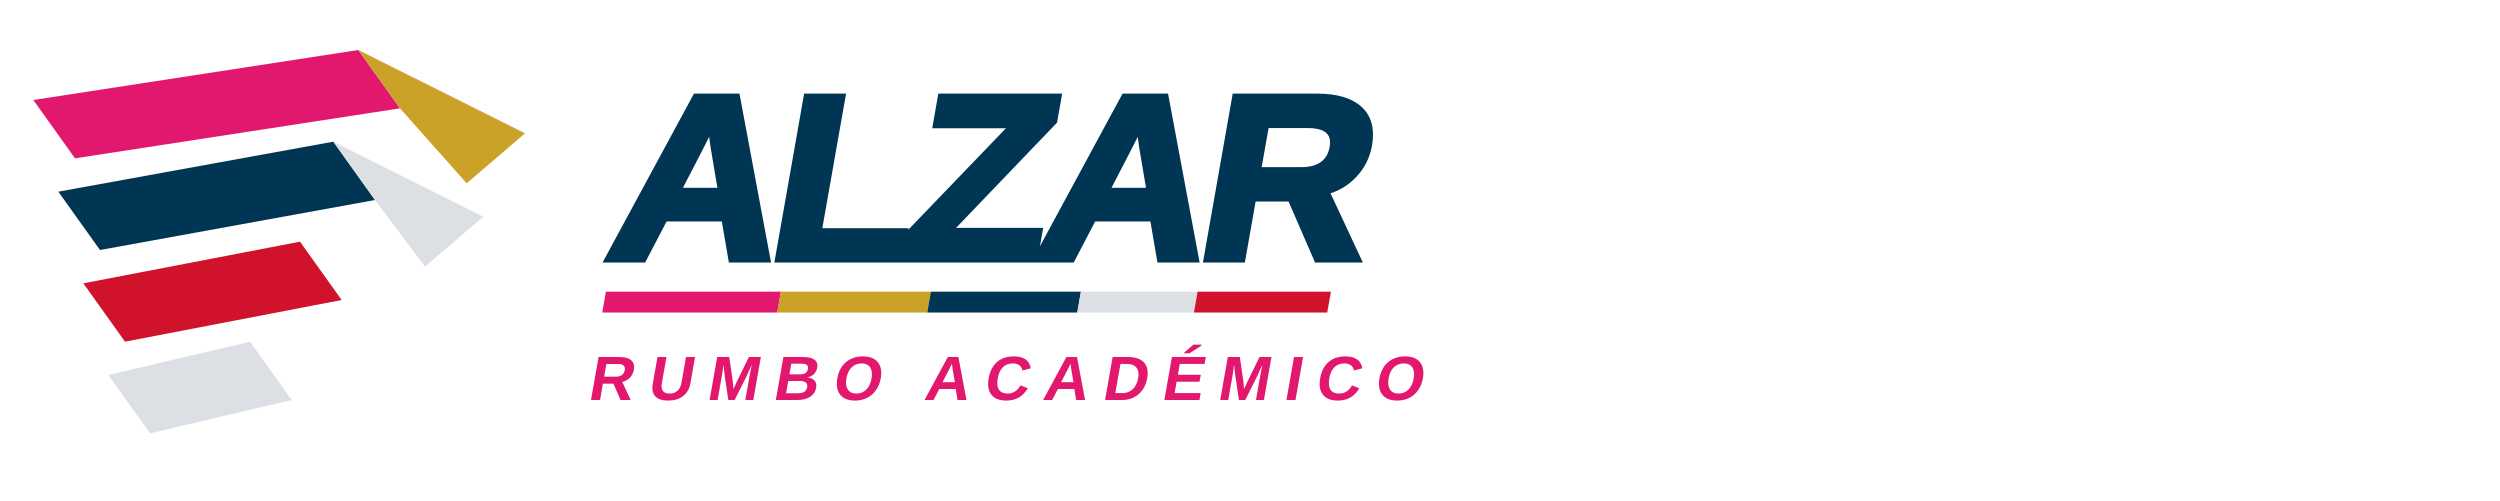
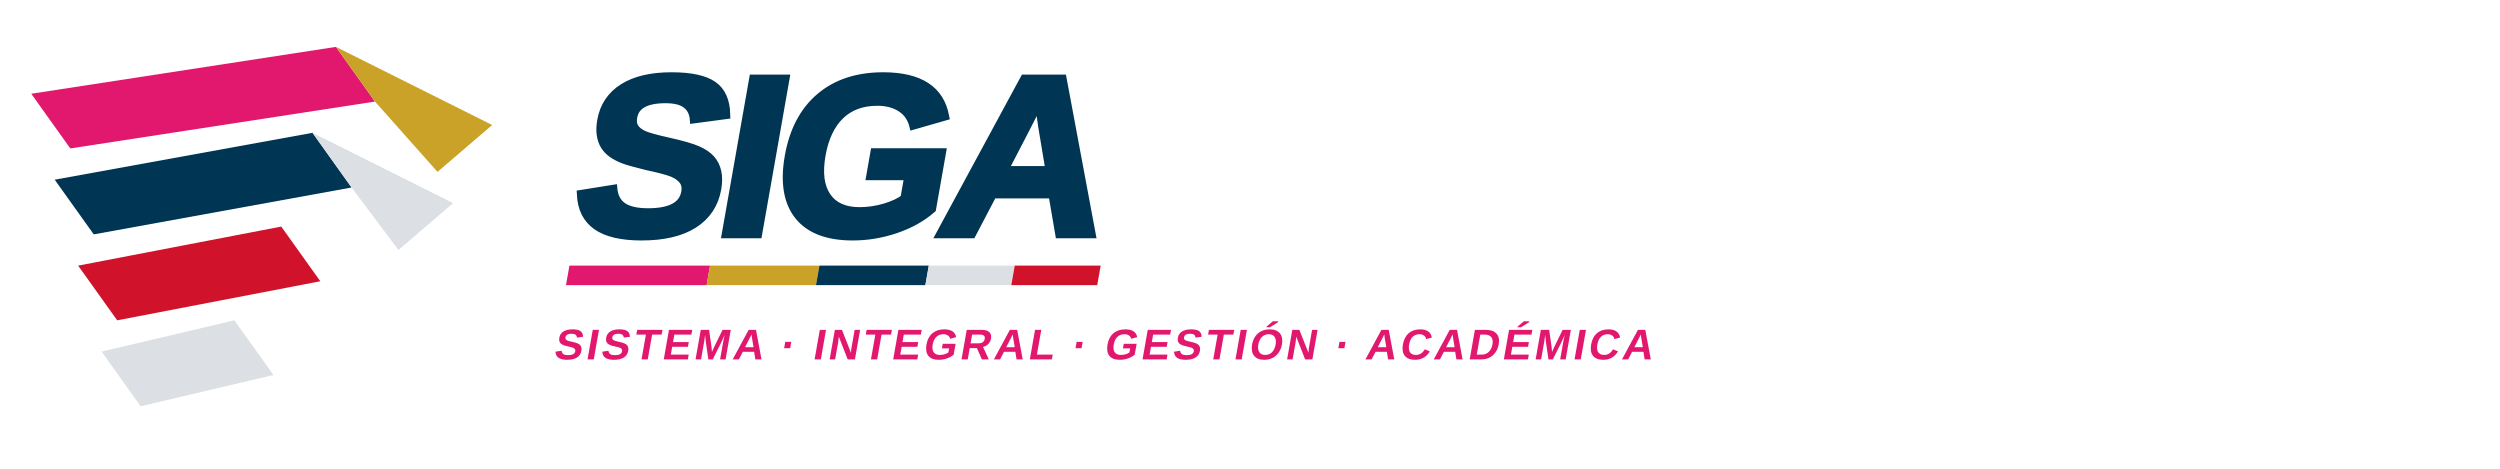
- <svg xmlns="http://www.w3.org/2000/svg" viewBox="0 0 600 120" role="img" aria-labelledby="title desc">
+ <svg xmlns="http://www.w3.org/2000/svg" viewBox="0 0 640 120" role="img" aria-labelledby="title desc">
  <g transform="translate(8 12)">
    <polygon fill="#e2186e" points="0,12 78,0 88,14 10,26" />
    <polygon fill="#c9a227" points="78,0 118,20 104,32 88,14" />
    <polygon fill="#003553" points="6,34 72,22 82,36 16,48" />
    <polygon fill="#dce0e4" points="72,22 108,40 94,52 82,36" />
    <polygon fill="#d0122a" points="12,56 64,46 74,60 22,70" />
    <polygon fill="#dce0e4" points="18,78 52,70 62,84 28,92" />
  </g>
  <g transform="translate(154 10) skewX(-10)">
-     <text x="0" y="52" fill="#003553" font-family="Arial Black, Arial, Helvetica, sans-serif" font-size="56" font-weight="900" letter-spacing="-2" stroke="#003553" stroke-width="2" paint-order="stroke fill">ALZAR</text>
-     <rect x="2" y="60" width="42" height="5" fill="#e2186e" />
-     <rect x="44" y="60" width="36" height="5" fill="#c9a227" />
-     <rect x="80" y="60" width="36" height="5" fill="#003553" />
-     <rect x="116" y="60" width="28" height="5" fill="#dce0e4" />
-     <rect x="144" y="60" width="32" height="5" fill="#d0122a" />
-     <text x="2" y="86" fill="#e2186e" font-family="Arial Black, Arial, Helvetica, sans-serif" font-size="15" font-weight="900" letter-spacing="3.4">RUMBO ACADÉMICO</text>
+     <text x="0" y="50" fill="#003553" font-family="Arial Black, Arial, Helvetica, sans-serif" font-size="58" font-weight="900" letter-spacing="-2" stroke="#003553" stroke-width="2" paint-order="stroke fill">SIGA</text>
+     <rect x="2" y="58" width="36" height="5" fill="#e2186e" />
+     <rect x="38" y="58" width="28" height="5" fill="#c9a227" />
+     <rect x="66" y="58" width="28" height="5" fill="#003553" />
+     <rect x="94" y="58" width="22" height="5" fill="#dce0e4" />
+     <rect x="116" y="58" width="22" height="5" fill="#d0122a" />
+     <text x="2" y="82" fill="#e2186e" font-family="Arial Black, Arial, Helvetica, sans-serif" font-size="11" font-weight="900" letter-spacing="0.8">SISTEMA · INTEGRAL · GESTIÓN · ACADÉMICA</text>
  </g>
</svg>
